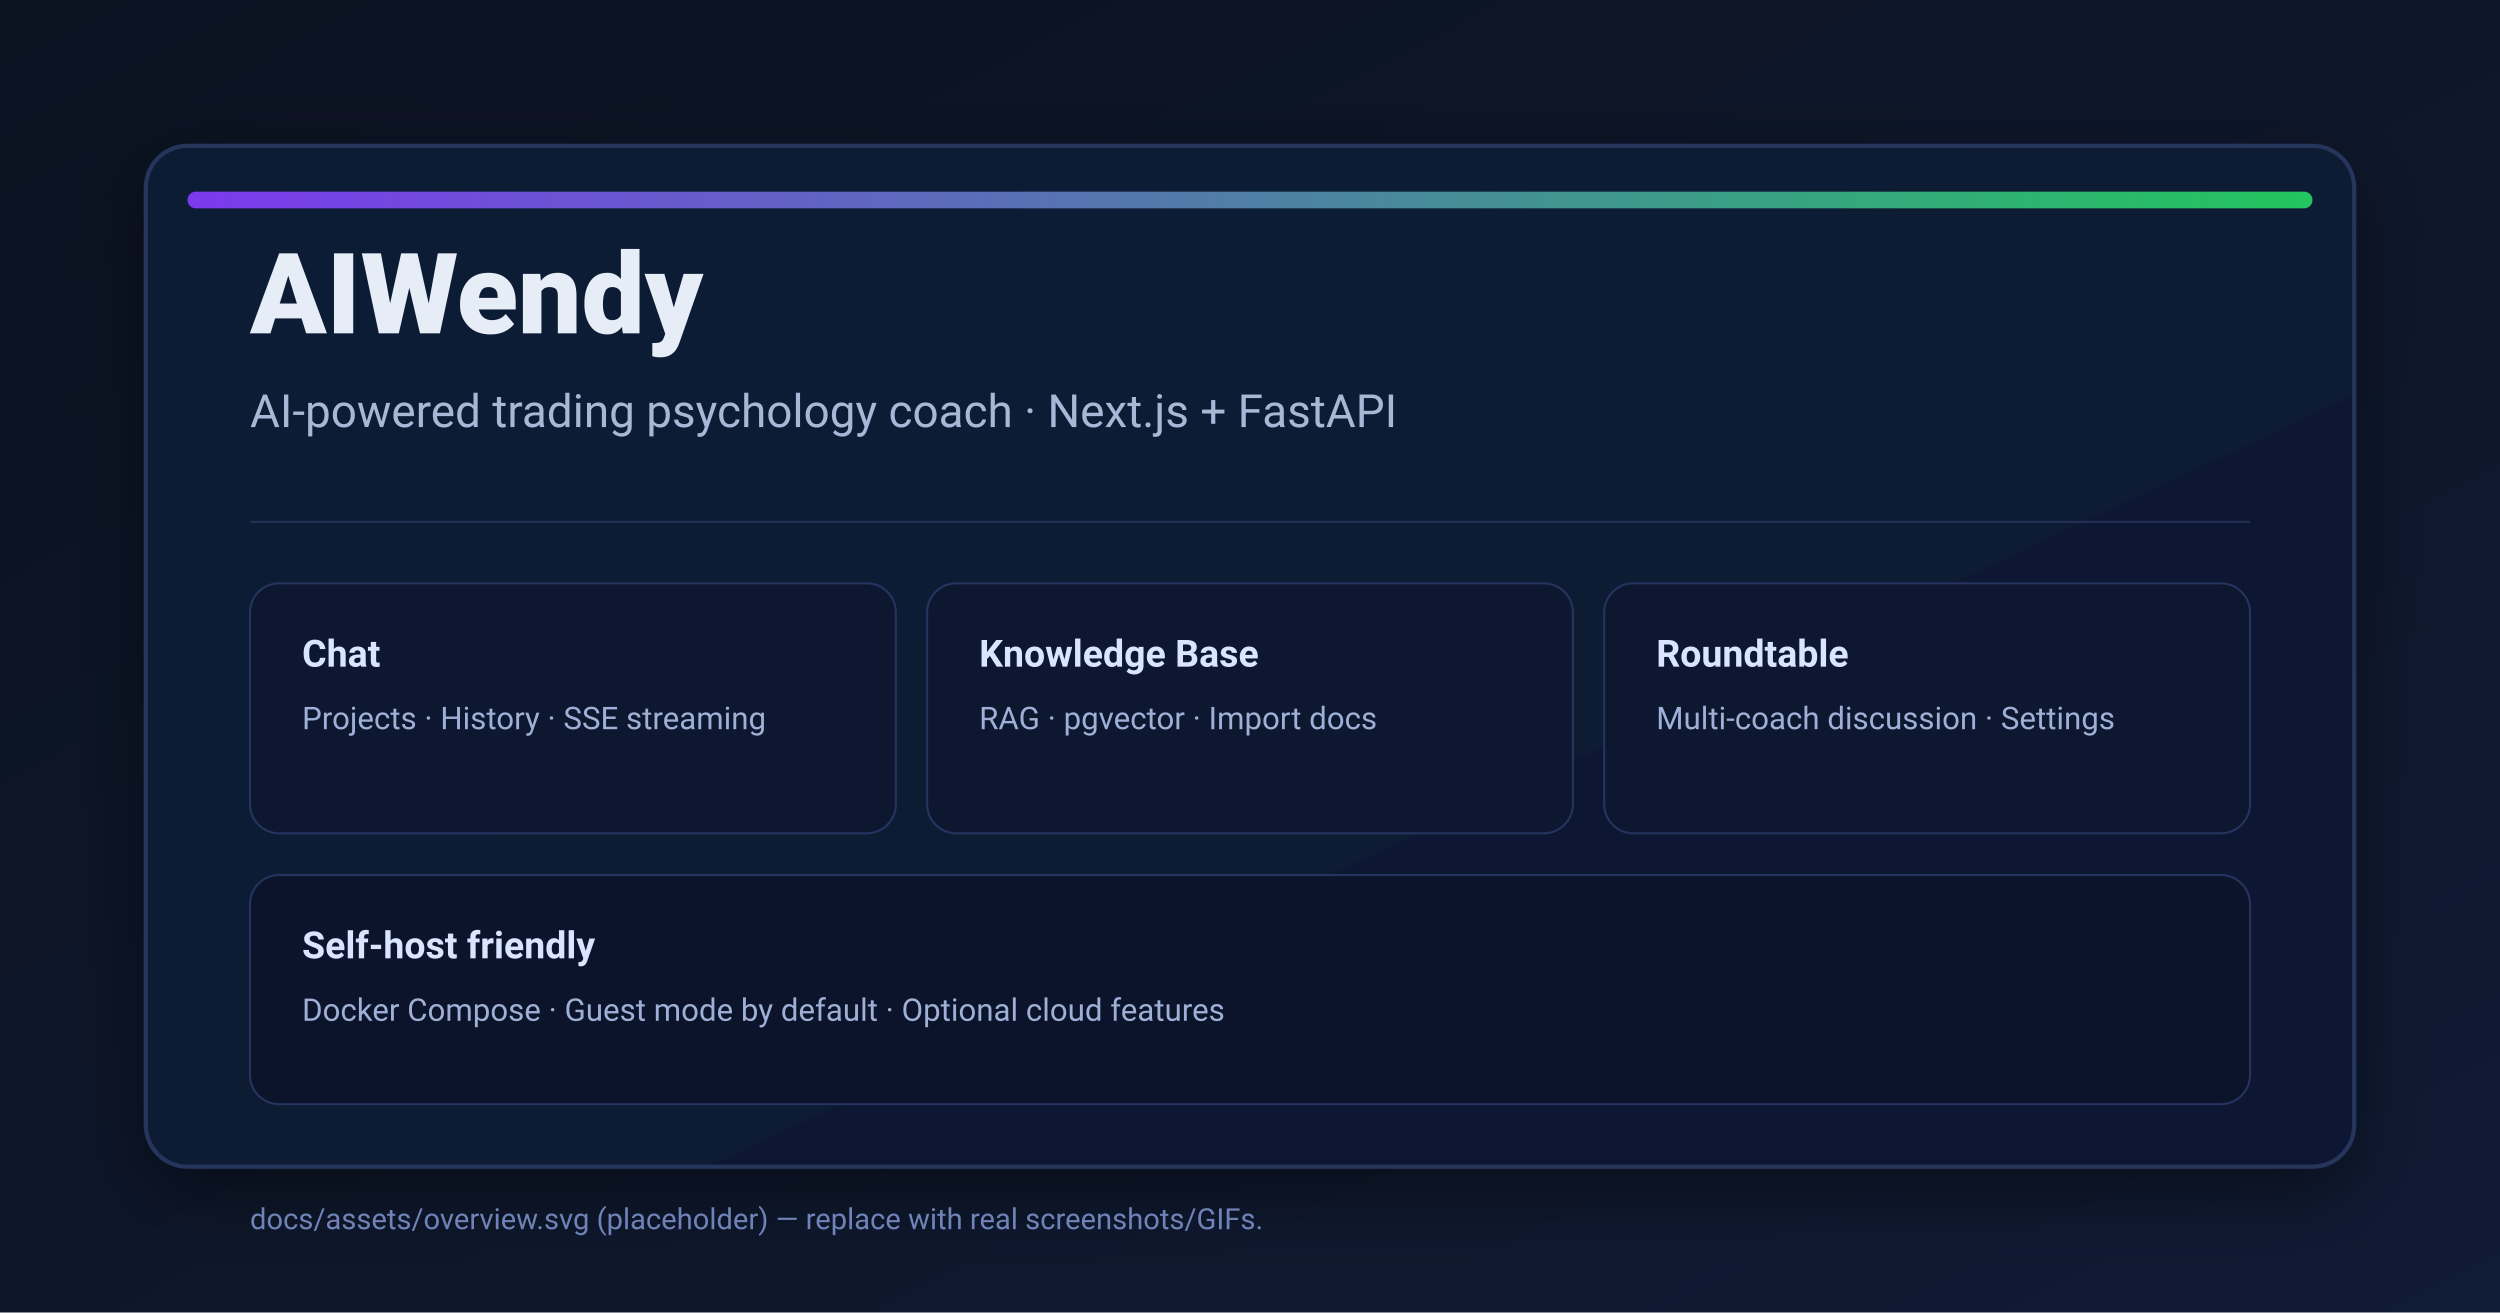
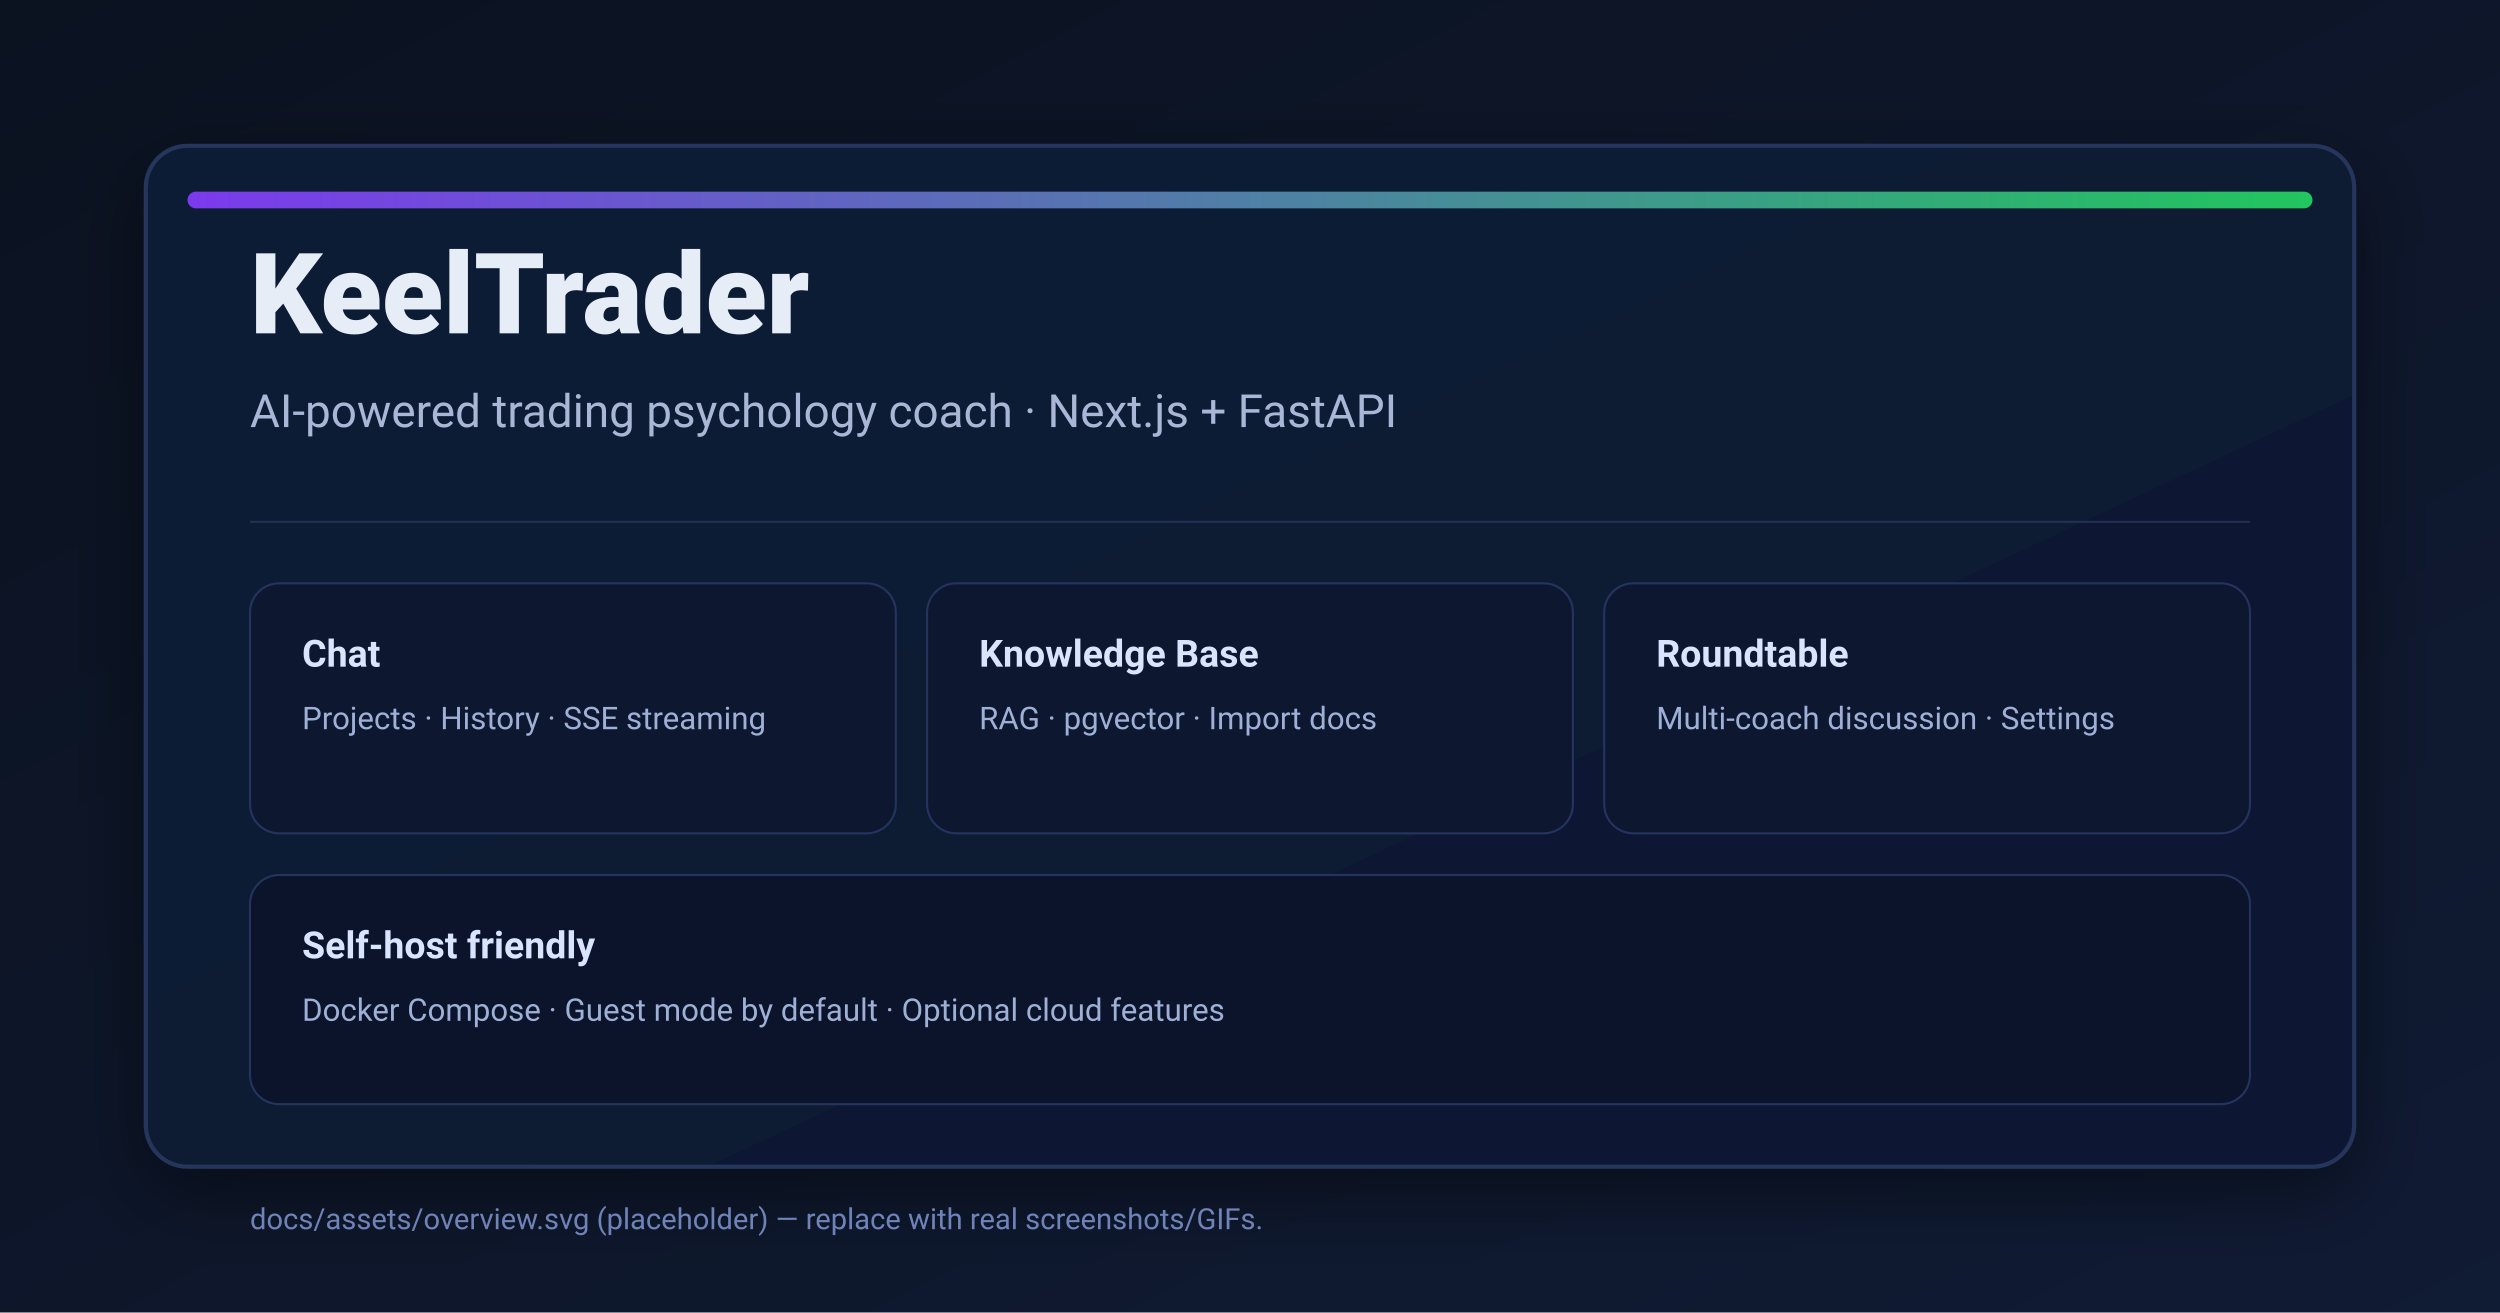
<svg xmlns="http://www.w3.org/2000/svg" width="1200" height="630" viewBox="0 0 1200 630">
  <defs>
    <linearGradient id="bg" x1="0" y1="0" x2="1" y2="1">
      <stop offset="0%" stop-color="#0b1220" />
      <stop offset="100%" stop-color="#101b34" />
    </linearGradient>
    <linearGradient id="card" x1="0" y1="0" x2="1" y2="1">
      <stop offset="0%" stop-color="#111c36" />
      <stop offset="100%" stop-color="#0f1830" />
    </linearGradient>
    <linearGradient id="accent" x1="0" y1="0" x2="1" y2="0">
      <stop offset="0%" stop-color="#7c3aed" />
      <stop offset="100%" stop-color="#22c55e" />
    </linearGradient>
    <filter id="shadow" x="-20%" y="-20%" width="140%" height="140%">
      <feDropShadow dx="0" dy="12" stdDeviation="18" flood-color="#000" flood-opacity="0.45" />
    </filter>
  </defs>
  <rect width="1200" height="630" fill="url(#bg)" />
  <g filter="url(#shadow)">
    <rect x="70" y="70" width="1060" height="490" rx="20" fill="url(#card)" stroke="#26345c" stroke-width="2" />
  </g>
  <rect x="90" y="92" width="1020" height="8" rx="4" fill="url(#accent)" />
  <g font-family="ui-sans-serif, system-ui, -apple-system, Segoe UI, Roboto, Helvetica, Arial">
-     <text x="120" y="160" font-size="54" font-weight="800" fill="#e6edf7">AIWendy</text>
+     <text x="120" y="160" font-size="54" font-weight="800" fill="#e6edf7">KeelTrader</text>
    <text x="120" y="205" font-size="22" fill="#a9b6d6">AI-powered trading psychology coach · Next.js + FastAPI</text>
    <g>
      <rect x="120" y="250" width="960" height="1" fill="#223055" />
    </g>
    <g>
      <rect x="120" y="280" width="310" height="120" rx="14" fill="#0d1730" stroke="#24345f" />
      <text x="145" y="320" font-size="18" font-weight="700" fill="#d9e4ff">Chat</text>
      <text x="145" y="350" font-size="15" fill="#9fb0d6">Projects · History · SSE streaming</text>
    </g>
    <g>
      <rect x="445" y="280" width="310" height="120" rx="14" fill="#0d1730" stroke="#24345f" />
      <text x="470" y="320" font-size="18" font-weight="700" fill="#d9e4ff">Knowledge Base</text>
      <text x="470" y="350" font-size="15" fill="#9fb0d6">RAG · pgvector · Import docs</text>
    </g>
    <g>
      <rect x="770" y="280" width="310" height="120" rx="14" fill="#0d1730" stroke="#24345f" />
      <text x="795" y="320" font-size="18" font-weight="700" fill="#d9e4ff">Roundtable</text>
      <text x="795" y="350" font-size="15" fill="#9fb0d6">Multi-coach discussion · Settings</text>
    </g>
    <g>
      <rect x="120" y="420" width="960" height="110" rx="14" fill="#0b142a" stroke="#24345f" />
      <text x="145" y="460" font-size="18" font-weight="700" fill="#d9e4ff">Self-host friendly</text>
      <text x="145" y="490" font-size="15" fill="#9fb0d6">Docker Compose · Guest mode by default · Optional cloud features</text>
    </g>
    <text x="120" y="590" font-size="14" fill="#6f83b8">docs/assets/overview.svg (placeholder) — replace with real screenshots/GIFs.</text>
  </g>
</svg>
